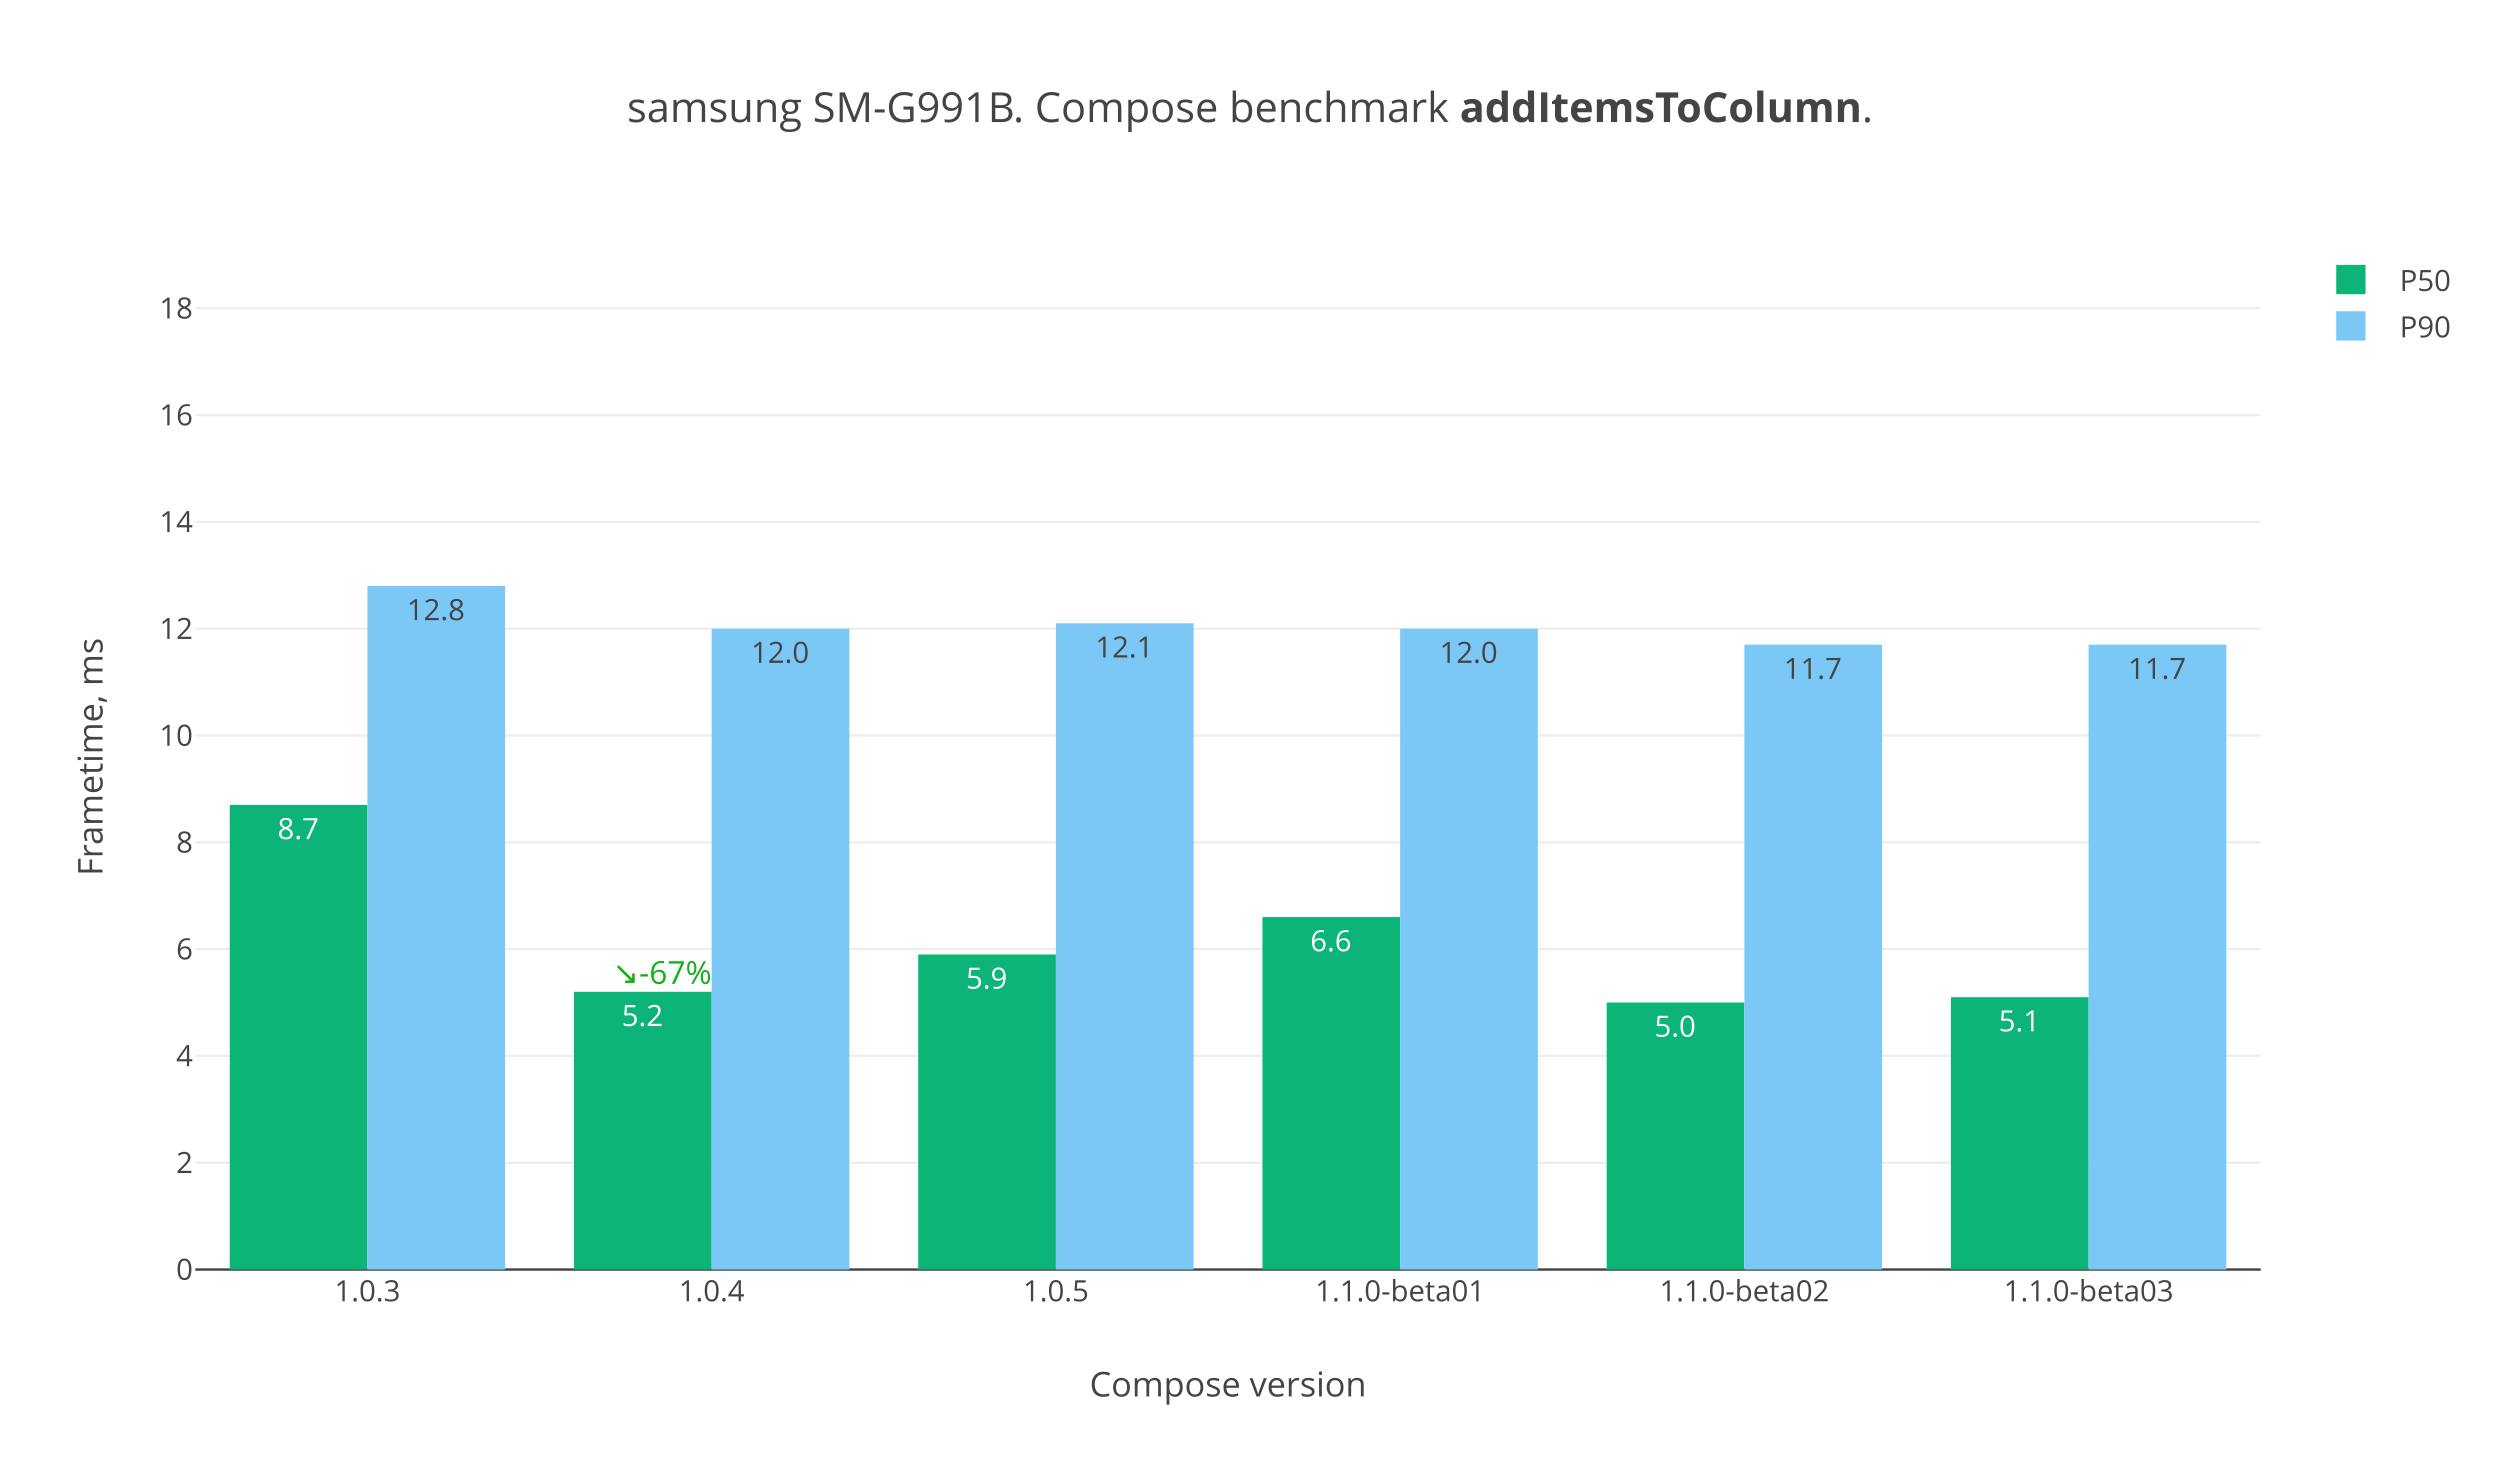
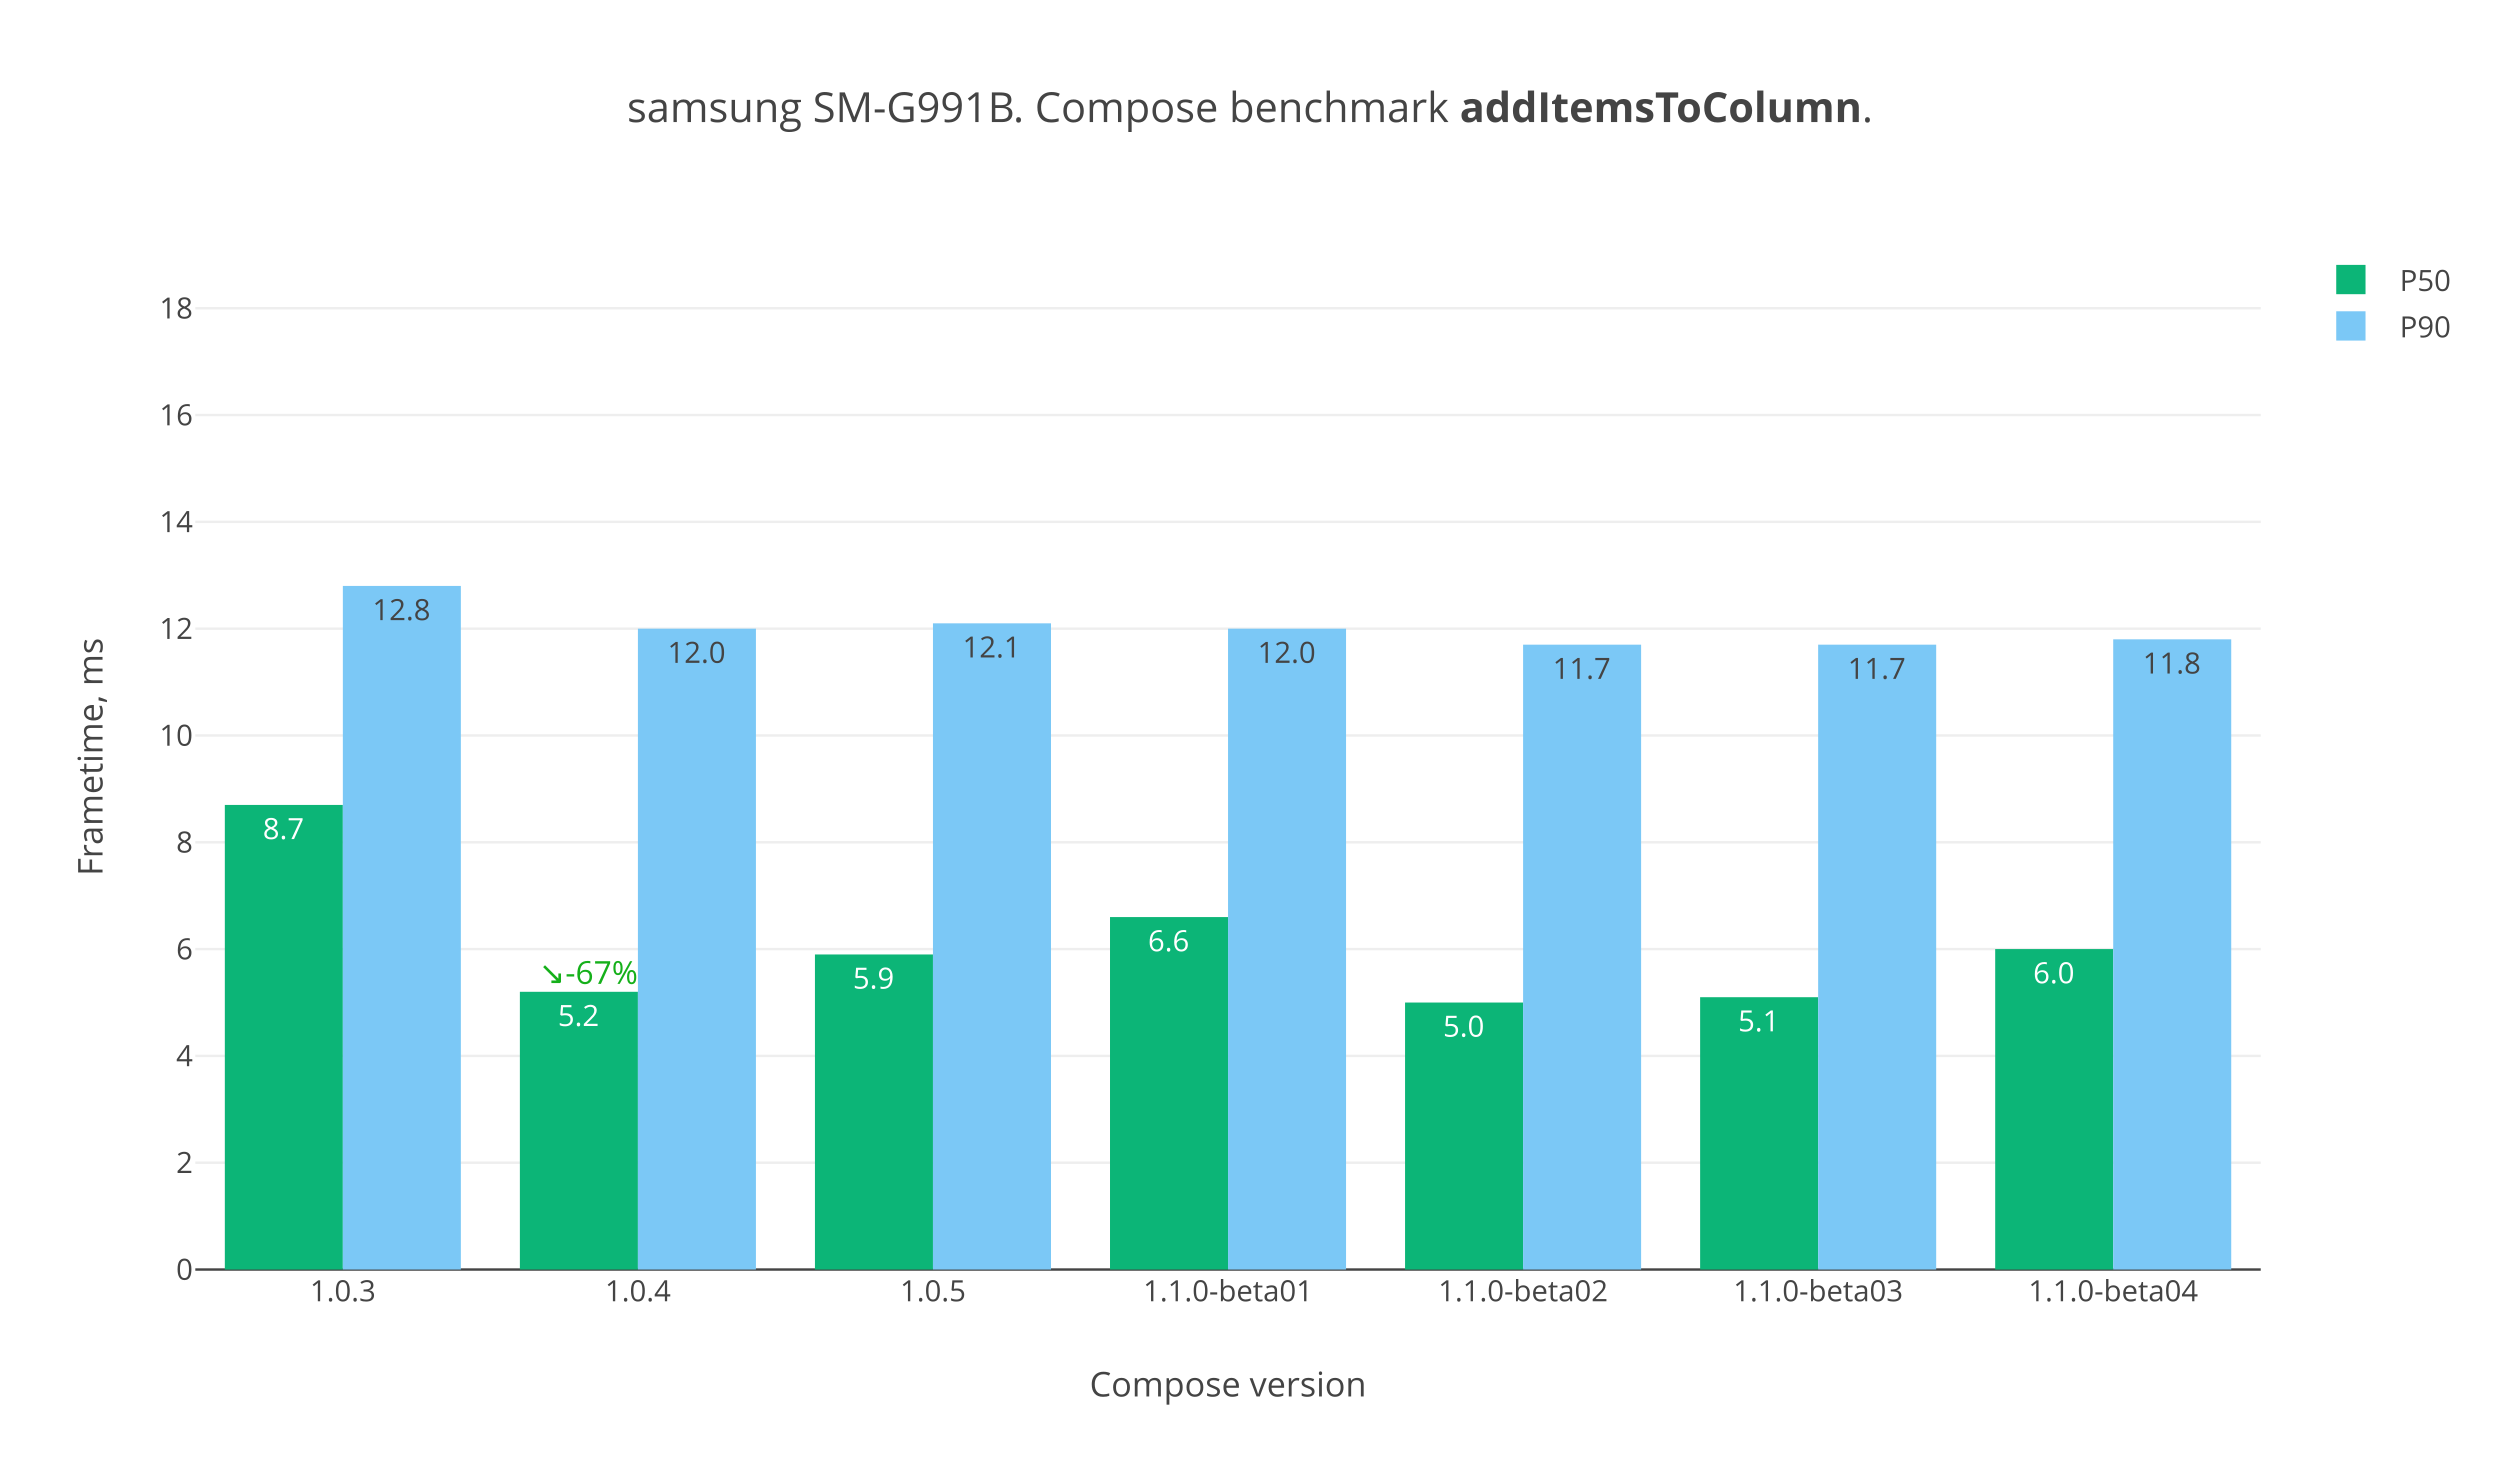
<svg xmlns="http://www.w3.org/2000/svg" class="main-svg" width="1024" height="600" style="" viewBox="0 0 1024 600">
  <rect x="0" y="0" width="1024" height="600" style="fill: rgb(255, 255, 255); fill-opacity: 1;" />
-   <defs id="defs-f1b58a">
+   <defs id="defs-2bba15">
    <g class="clips">
-       <clipPath id="clipf1b58axyplot" class="plotclip">
+       <clipPath id="clip2bba15xyplot" class="plotclip">
        <rect width="846" height="420" />
      </clipPath>
-       <clipPath class="axesclip" id="clipf1b58ax">
+       <clipPath class="axesclip" id="clip2bba15x">
        <rect x="80" y="0" width="846" height="600" />
      </clipPath>
-       <clipPath class="axesclip" id="clipf1b58ay">
+       <clipPath class="axesclip" id="clip2bba15y">
        <rect x="0" y="100" width="1024" height="420" />
      </clipPath>
-       <clipPath class="axesclip" id="clipf1b58axy">
+       <clipPath class="axesclip" id="clip2bba15xy">
        <rect x="80" y="100" width="846" height="420" />
      </clipPath>
    </g>
    <g class="gradients" />
  </defs>
  <g class="bglayer" />
  <g class="layer-below">
    <g class="imagelayer" />
    <g class="shapelayer" />
  </g>
  <g class="cartesianlayer">
    <g class="subplot xy">
      <g class="layer-subplot">
        <g class="shapelayer" />
        <g class="imagelayer" />
      </g>
      <g class="gridlayer">
        <g class="x" />
        <g class="y">
          <path class="ygrid crisp" transform="translate(0,476.25)" d="M80,0h846" style="stroke: rgb(238, 238, 238); stroke-opacity: 1; stroke-width: 1px;" />
          <path class="ygrid crisp" transform="translate(0,432.5)" d="M80,0h846" style="stroke: rgb(238, 238, 238); stroke-opacity: 1; stroke-width: 1px;" />
          <path class="ygrid crisp" transform="translate(0,388.75)" d="M80,0h846" style="stroke: rgb(238, 238, 238); stroke-opacity: 1; stroke-width: 1px;" />
          <path class="ygrid crisp" transform="translate(0,345)" d="M80,0h846" style="stroke: rgb(238, 238, 238); stroke-opacity: 1; stroke-width: 1px;" />
          <path class="ygrid crisp" transform="translate(0,301.25)" d="M80,0h846" style="stroke: rgb(238, 238, 238); stroke-opacity: 1; stroke-width: 1px;" />
          <path class="ygrid crisp" transform="translate(0,257.5)" d="M80,0h846" style="stroke: rgb(238, 238, 238); stroke-opacity: 1; stroke-width: 1px;" />
          <path class="ygrid crisp" transform="translate(0,213.75)" d="M80,0h846" style="stroke: rgb(238, 238, 238); stroke-opacity: 1; stroke-width: 1px;" />
          <path class="ygrid crisp" transform="translate(0,170)" d="M80,0h846" style="stroke: rgb(238, 238, 238); stroke-opacity: 1; stroke-width: 1px;" />
          <path class="ygrid crisp" transform="translate(0,126.25)" d="M80,0h846" style="stroke: rgb(238, 238, 238); stroke-opacity: 1; stroke-width: 1px;" />
        </g>
      </g>
      <g class="zerolinelayer">
        <path class="yzl zl crisp" transform="translate(0,520)" d="M80,0h846" style="stroke: rgb(68, 68, 68); stroke-opacity: 1; stroke-width: 1px;" />
      </g>
      <path class="xlines-below" />
      <path class="ylines-below" />
      <g class="overlines-below" />
      <g class="xaxislayer-below" />
      <g class="yaxislayer-below" />
      <g class="overaxes-below" />
-       <g class="plot" transform="translate(80,100)" clip-path="url('#clipf1b58axyplot')">
+       <g class="plot" transform="translate(80,100)" clip-path="url('#clip2bba15xyplot')">
        <g class="barlayer mlayer">
          <g class="trace bars" style="opacity: 1;">
            <g class="points">
              <g class="point">
-                 <path d="M14.1,420V229.69H70.5V420Z" style="vector-effect: non-scaling-stroke; opacity: 1; stroke-width: 0px; fill: rgb(12, 181, 119); fill-opacity: 1;" />
-                 <text class="bartext bartext-inside" text-anchor="middle" data-notex="1" x="0" y="0" style="font-family: 'Open Sans', verdana, arial, sans-serif; font-size: 12px; fill: rgb(255, 255, 255); fill-opacity: 1; white-space: pre;" transform="translate(42.13594,243.69)">8.7</text>
-               </g>
-               <g class="point">
-                 <path d="M155.1,420V306.25H211.5V420Z" style="vector-effect: non-scaling-stroke; opacity: 1; stroke-width: 0px; fill: rgb(12, 181, 119); fill-opacity: 1;" />
-                 <text class="bartext bartext-inside" text-anchor="middle" data-notex="1" x="0" y="0" style="font-family: 'Open Sans', verdana, arial, sans-serif; font-size: 12px; fill: rgb(255, 255, 255); fill-opacity: 1; white-space: pre;" transform="translate(183.1359,320.25)">5.2</text>
-               </g>
-               <g class="point">
-                 <path d="M296.1,420V290.94H352.5V420Z" style="vector-effect: non-scaling-stroke; opacity: 1; stroke-width: 0px; fill: rgb(12, 181, 119); fill-opacity: 1;" />
-                 <text class="bartext bartext-inside" text-anchor="middle" data-notex="1" x="0" y="0" style="font-family: 'Open Sans', verdana, arial, sans-serif; font-size: 12px; fill: rgb(255, 255, 255); fill-opacity: 1; white-space: pre;" transform="translate(324.1359,304.94)">5.9</text>
-               </g>
-               <g class="point">
-                 <path d="M437.1,420V275.63H493.5V420Z" style="vector-effect: non-scaling-stroke; opacity: 1; stroke-width: 0px; fill: rgb(12, 181, 119); fill-opacity: 1;" />
-                 <text class="bartext bartext-inside" text-anchor="middle" data-notex="1" x="0" y="0" style="font-family: 'Open Sans', verdana, arial, sans-serif; font-size: 12px; fill: rgb(255, 255, 255); fill-opacity: 1; white-space: pre;" transform="translate(465.1359,289.63)">6.6</text>
-               </g>
-               <g class="point">
-                 <path d="M578.1,420V310.63H634.5V420Z" style="vector-effect: non-scaling-stroke; opacity: 1; stroke-width: 0px; fill: rgb(12, 181, 119); fill-opacity: 1;" />
-                 <text class="bartext bartext-inside" text-anchor="middle" data-notex="1" x="0" y="0" style="font-family: 'Open Sans', verdana, arial, sans-serif; font-size: 12px; fill: rgb(255, 255, 255); fill-opacity: 1; white-space: pre;" transform="translate(606.1359,324.63)">5.0</text>
-               </g>
-               <g class="point">
-                 <path d="M719.1,420V308.44H775.5V420Z" style="vector-effect: non-scaling-stroke; opacity: 1; stroke-width: 0px; fill: rgb(12, 181, 119); fill-opacity: 1;" />
-                 <text class="bartext bartext-inside" text-anchor="middle" data-notex="1" x="0" y="0" style="font-family: 'Open Sans', verdana, arial, sans-serif; font-size: 12px; fill: rgb(255, 255, 255); fill-opacity: 1; white-space: pre;" transform="translate(747.1359,322.44)">5.1</text>
+                 <path d="M12.09,420V229.69H60.43V420Z" style="vector-effect: non-scaling-stroke; opacity: 1; stroke-width: 0px; fill: rgb(12, 181, 119); fill-opacity: 1;" />
+                 <text class="bartext bartext-inside" text-anchor="middle" data-notex="1" x="0" y="0" style="font-family: 'Open Sans', verdana, arial, sans-serif; font-size: 12px; fill: rgb(255, 255, 255); fill-opacity: 1; white-space: pre;" transform="translate(36.09594,243.69)">8.7</text>
+               </g>
+               <g class="point">
+                 <path d="M132.94,420V306.25H181.29V420Z" style="vector-effect: non-scaling-stroke; opacity: 1; stroke-width: 0px; fill: rgb(12, 181, 119); fill-opacity: 1;" />
+                 <text class="bartext bartext-inside" text-anchor="middle" data-notex="1" x="0" y="0" style="font-family: 'Open Sans', verdana, arial, sans-serif; font-size: 12px; fill: rgb(255, 255, 255); fill-opacity: 1; white-space: pre;" transform="translate(156.9509,320.25)">5.2</text>
+               </g>
+               <g class="point">
+                 <path d="M253.8,420V290.94H302.14V420Z" style="vector-effect: non-scaling-stroke; opacity: 1; stroke-width: 0px; fill: rgb(12, 181, 119); fill-opacity: 1;" />
+                 <text class="bartext bartext-inside" text-anchor="middle" data-notex="1" x="0" y="0" style="font-family: 'Open Sans', verdana, arial, sans-serif; font-size: 12px; fill: rgb(255, 255, 255); fill-opacity: 1; white-space: pre;" transform="translate(277.8059,304.94)">5.9</text>
+               </g>
+               <g class="point">
+                 <path d="M374.66,420V275.63H423V420Z" style="vector-effect: non-scaling-stroke; opacity: 1; stroke-width: 0px; fill: rgb(12, 181, 119); fill-opacity: 1;" />
+                 <text class="bartext bartext-inside" text-anchor="middle" data-notex="1" x="0" y="0" style="font-family: 'Open Sans', verdana, arial, sans-serif; font-size: 12px; fill: rgb(255, 255, 255); fill-opacity: 1; white-space: pre;" transform="translate(398.6659,289.63)">6.6</text>
+               </g>
+               <g class="point">
+                 <path d="M495.51,420V310.63H543.86V420Z" style="vector-effect: non-scaling-stroke; opacity: 1; stroke-width: 0px; fill: rgb(12, 181, 119); fill-opacity: 1;" />
+                 <text class="bartext bartext-inside" text-anchor="middle" data-notex="1" x="0" y="0" style="font-family: 'Open Sans', verdana, arial, sans-serif; font-size: 12px; fill: rgb(255, 255, 255); fill-opacity: 1; white-space: pre;" transform="translate(519.5209,324.63)">5.0</text>
+               </g>
+               <g class="point">
+                 <path d="M616.37,420V308.44H664.71V420Z" style="vector-effect: non-scaling-stroke; opacity: 1; stroke-width: 0px; fill: rgb(12, 181, 119); fill-opacity: 1;" />
+                 <text class="bartext bartext-inside" text-anchor="middle" data-notex="1" x="0" y="0" style="font-family: 'Open Sans', verdana, arial, sans-serif; font-size: 12px; fill: rgb(255, 255, 255); fill-opacity: 1; white-space: pre;" transform="translate(640.3759,322.44)">5.1</text>
+               </g>
+               <g class="point">
+                 <path d="M737.23,420V288.75H785.57V420Z" style="vector-effect: non-scaling-stroke; opacity: 1; stroke-width: 0px; fill: rgb(12, 181, 119); fill-opacity: 1;" />
+                 <text class="bartext bartext-inside" text-anchor="middle" data-notex="1" x="0" y="0" style="font-family: 'Open Sans', verdana, arial, sans-serif; font-size: 12px; fill: rgb(255, 255, 255); fill-opacity: 1; white-space: pre;" transform="translate(761.2359,302.75)">6.0</text>
              </g>
            </g>
          </g>
          <g class="trace bars" style="opacity: 1;">
            <g class="points">
              <g class="point">
-                 <path d="M70.5,420V140H126.9V420Z" style="vector-effect: non-scaling-stroke; opacity: 1; stroke-width: 0px; fill: rgb(123, 200, 246); fill-opacity: 1;" />
-                 <text class="bartext bartext-inside" text-anchor="middle" data-notex="1" x="0" y="0" style="font-family: 'Open Sans', verdana, arial, sans-serif; font-size: 12px; fill: rgb(68, 68, 68); fill-opacity: 1; white-space: pre;" transform="translate(98.53594,154)">12.8</text>
-               </g>
-               <g class="point">
-                 <path d="M211.5,420V157.5H267.9V420Z" style="vector-effect: non-scaling-stroke; opacity: 1; stroke-width: 0px; fill: rgb(123, 200, 246); fill-opacity: 1;" />
-                 <text class="bartext bartext-inside" text-anchor="middle" data-notex="1" x="0" y="0" style="font-family: 'Open Sans', verdana, arial, sans-serif; font-size: 12px; fill: rgb(68, 68, 68); fill-opacity: 1; white-space: pre;" transform="translate(239.5359,171.5)">12.0</text>
-               </g>
-               <g class="point">
-                 <path d="M352.5,420V155.31H408.9V420Z" style="vector-effect: non-scaling-stroke; opacity: 1; stroke-width: 0px; fill: rgb(123, 200, 246); fill-opacity: 1;" />
-                 <text class="bartext bartext-inside" text-anchor="middle" data-notex="1" x="0" y="0" style="font-family: 'Open Sans', verdana, arial, sans-serif; font-size: 12px; fill: rgb(68, 68, 68); fill-opacity: 1; white-space: pre;" transform="translate(380.5359,169.31)">12.1</text>
-               </g>
-               <g class="point">
-                 <path d="M493.5,420V157.5H549.9V420Z" style="vector-effect: non-scaling-stroke; opacity: 1; stroke-width: 0px; fill: rgb(123, 200, 246); fill-opacity: 1;" />
-                 <text class="bartext bartext-inside" text-anchor="middle" data-notex="1" x="0" y="0" style="font-family: 'Open Sans', verdana, arial, sans-serif; font-size: 12px; fill: rgb(68, 68, 68); fill-opacity: 1; white-space: pre;" transform="translate(521.5359,171.5)">12.0</text>
-               </g>
-               <g class="point">
-                 <path d="M634.5,420V164.06H690.9V420Z" style="vector-effect: non-scaling-stroke; opacity: 1; stroke-width: 0px; fill: rgb(123, 200, 246); fill-opacity: 1;" />
-                 <text class="bartext bartext-inside" text-anchor="middle" data-notex="1" x="0" y="0" style="font-family: 'Open Sans', verdana, arial, sans-serif; font-size: 12px; fill: rgb(68, 68, 68); fill-opacity: 1; white-space: pre;" transform="translate(662.5359,178.06)">11.7</text>
-               </g>
-               <g class="point">
-                 <path d="M775.5,420V164.06H831.9V420Z" style="vector-effect: non-scaling-stroke; opacity: 1; stroke-width: 0px; fill: rgb(123, 200, 246); fill-opacity: 1;" />
-                 <text class="bartext bartext-inside" text-anchor="middle" data-notex="1" x="0" y="0" style="font-family: 'Open Sans', verdana, arial, sans-serif; font-size: 12px; fill: rgb(68, 68, 68); fill-opacity: 1; white-space: pre;" transform="translate(803.5359,178.06)">11.7</text>
+                 <path d="M60.43,420V140H108.77V420Z" style="vector-effect: non-scaling-stroke; opacity: 1; stroke-width: 0px; fill: rgb(123, 200, 246); fill-opacity: 1;" />
+                 <text class="bartext bartext-inside" text-anchor="middle" data-notex="1" x="0" y="0" style="font-family: 'Open Sans', verdana, arial, sans-serif; font-size: 12px; fill: rgb(68, 68, 68); fill-opacity: 1; white-space: pre;" transform="translate(84.43594,154)">12.8</text>
+               </g>
+               <g class="point">
+                 <path d="M181.29,420V157.5H229.63V420Z" style="vector-effect: non-scaling-stroke; opacity: 1; stroke-width: 0px; fill: rgb(123, 200, 246); fill-opacity: 1;" />
+                 <text class="bartext bartext-inside" text-anchor="middle" data-notex="1" x="0" y="0" style="font-family: 'Open Sans', verdana, arial, sans-serif; font-size: 12px; fill: rgb(68, 68, 68); fill-opacity: 1; white-space: pre;" transform="translate(205.2959,171.5)">12.0</text>
+               </g>
+               <g class="point">
+                 <path d="M302.14,420V155.31H350.49V420Z" style="vector-effect: non-scaling-stroke; opacity: 1; stroke-width: 0px; fill: rgb(123, 200, 246); fill-opacity: 1;" />
+                 <text class="bartext bartext-inside" text-anchor="middle" data-notex="1" x="0" y="0" style="font-family: 'Open Sans', verdana, arial, sans-serif; font-size: 12px; fill: rgb(68, 68, 68); fill-opacity: 1; white-space: pre;" transform="translate(326.1509,169.31)">12.1</text>
+               </g>
+               <g class="point">
+                 <path d="M423,420V157.5H471.34V420Z" style="vector-effect: non-scaling-stroke; opacity: 1; stroke-width: 0px; fill: rgb(123, 200, 246); fill-opacity: 1;" />
+                 <text class="bartext bartext-inside" text-anchor="middle" data-notex="1" x="0" y="0" style="font-family: 'Open Sans', verdana, arial, sans-serif; font-size: 12px; fill: rgb(68, 68, 68); fill-opacity: 1; white-space: pre;" transform="translate(447.0059,171.5)">12.0</text>
+               </g>
+               <g class="point">
+                 <path d="M543.86,420V164.06H592.2V420Z" style="vector-effect: non-scaling-stroke; opacity: 1; stroke-width: 0px; fill: rgb(123, 200, 246); fill-opacity: 1;" />
+                 <text class="bartext bartext-inside" text-anchor="middle" data-notex="1" x="0" y="0" style="font-family: 'Open Sans', verdana, arial, sans-serif; font-size: 12px; fill: rgb(68, 68, 68); fill-opacity: 1; white-space: pre;" transform="translate(567.8659,178.06)">11.7</text>
+               </g>
+               <g class="point">
+                 <path d="M664.71,420V164.06H713.06V420Z" style="vector-effect: non-scaling-stroke; opacity: 1; stroke-width: 0px; fill: rgb(123, 200, 246); fill-opacity: 1;" />
+                 <text class="bartext bartext-inside" text-anchor="middle" data-notex="1" x="0" y="0" style="font-family: 'Open Sans', verdana, arial, sans-serif; font-size: 12px; fill: rgb(68, 68, 68); fill-opacity: 1; white-space: pre;" transform="translate(688.7209,178.06)">11.7</text>
+               </g>
+               <g class="point">
+                 <path d="M785.57,420V161.88H833.91V420Z" style="vector-effect: non-scaling-stroke; opacity: 1; stroke-width: 0px; fill: rgb(123, 200, 246); fill-opacity: 1;" />
+                 <text class="bartext bartext-inside" text-anchor="middle" data-notex="1" x="0" y="0" style="font-family: 'Open Sans', verdana, arial, sans-serif; font-size: 12px; fill: rgb(68, 68, 68); fill-opacity: 1; white-space: pre;" transform="translate(809.5759,175.88)">11.8</text>
              </g>
            </g>
          </g>
        </g>
        <g class="scatterlayer mlayer">
-           <g class="trace scatter trace204755" style="stroke-miterlimit: 2; opacity: 1;">
+           <g class="trace scatter tracef720a3" style="stroke-miterlimit: 2; opacity: 1;">
            <g class="fills" />
            <g class="errorbars" />
            <g class="lines" />
            <g class="points" />
            <g class="text">
              <g class="textpoint" />
              <g class="textpoint" transform="translate(0,-3.25)">
-                 <text x="211.5" y="306.25" text-anchor="end" style="font-family: 'Open Sans', verdana, arial, sans-serif; font-size: 13px; fill: rgb(21, 176, 26); fill-opacity: 1; white-space: pre;">↘-67%</text>
-               </g>
-               <g class="textpoint" />
-               <g class="textpoint" />
-               <g class="textpoint" />
-               <g class="textpoint" />
-             </g>
-           </g>
-           <g class="trace scatter trace85de40" style="stroke-miterlimit: 2; opacity: 1;">
+                 <text x="181.29" y="306.25" text-anchor="end" style="font-family: 'Open Sans', verdana, arial, sans-serif; font-size: 13px; fill: rgb(21, 176, 26); fill-opacity: 1; white-space: pre;">↘-67%</text>
+               </g>
+               <g class="textpoint" />
+               <g class="textpoint" />
+               <g class="textpoint" />
+               <g class="textpoint" />
+               <g class="textpoint" />
+             </g>
+           </g>
+           <g class="trace scatter trace71aedd" style="stroke-miterlimit: 2; opacity: 1;">
            <g class="fills" />
            <g class="errorbars" />
            <g class="lines" />
            <g class="points" />
            <g class="text">
              <g class="textpoint" />
              <g class="textpoint" />
              <g class="textpoint" />
              <g class="textpoint" />
              <g class="textpoint" />
              <g class="textpoint" />
+               <g class="textpoint" />
            </g>
          </g>
        </g>
      </g>
      <g class="overplot" />
      <path class="xlines-above crisp" style="fill: none;" d="M0,0" />
      <path class="ylines-above crisp" style="fill: none;" d="M0,0" />
      <g class="overlines-above" />
      <g class="xaxislayer-above">
        <g class="xtick">
-           <text text-anchor="middle" x="0" y="533" transform="translate(150.5,0)" style="font-family: 'Open Sans', verdana, arial, sans-serif; font-size: 12px; fill: rgb(68, 68, 68); fill-opacity: 1; white-space: pre;">1.0.3</text>
-         </g>
-         <g class="xtick">
-           <text text-anchor="middle" x="0" y="533" transform="translate(291.5,0)" style="font-family: 'Open Sans', verdana, arial, sans-serif; font-size: 12px; fill: rgb(68, 68, 68); fill-opacity: 1; white-space: pre;">1.0.4</text>
-         </g>
-         <g class="xtick">
-           <text text-anchor="middle" x="0" y="533" transform="translate(432.5,0)" style="font-family: 'Open Sans', verdana, arial, sans-serif; font-size: 12px; fill: rgb(68, 68, 68); fill-opacity: 1; white-space: pre;">1.0.5</text>
-         </g>
-         <g class="xtick">
-           <text text-anchor="middle" x="0" y="533" transform="translate(573.5,0)" style="font-family: 'Open Sans', verdana, arial, sans-serif; font-size: 12px; fill: rgb(68, 68, 68); fill-opacity: 1; white-space: pre;">1.1.0-beta01</text>
-         </g>
-         <g class="xtick">
-           <text text-anchor="middle" x="0" y="533" transform="translate(714.5,0)" style="font-family: 'Open Sans', verdana, arial, sans-serif; font-size: 12px; fill: rgb(68, 68, 68); fill-opacity: 1; white-space: pre;">1.1.0-beta02</text>
-         </g>
-         <g class="xtick">
-           <text text-anchor="middle" x="0" y="533" transform="translate(855.5,0)" style="font-family: 'Open Sans', verdana, arial, sans-serif; font-size: 12px; fill: rgb(68, 68, 68); fill-opacity: 1; white-space: pre;">1.1.0-beta03</text>
+           <text text-anchor="middle" x="0" y="533" transform="translate(140.43,0)" style="font-family: 'Open Sans', verdana, arial, sans-serif; font-size: 12px; fill: rgb(68, 68, 68); fill-opacity: 1; white-space: pre;">1.0.3</text>
+         </g>
+         <g class="xtick">
+           <text text-anchor="middle" x="0" y="533" transform="translate(261.29,0)" style="font-family: 'Open Sans', verdana, arial, sans-serif; font-size: 12px; fill: rgb(68, 68, 68); fill-opacity: 1; white-space: pre;">1.0.4</text>
+         </g>
+         <g class="xtick">
+           <text text-anchor="middle" x="0" y="533" transform="translate(382.14,0)" style="font-family: 'Open Sans', verdana, arial, sans-serif; font-size: 12px; fill: rgb(68, 68, 68); fill-opacity: 1; white-space: pre;">1.0.5</text>
+         </g>
+         <g class="xtick">
+           <text text-anchor="middle" x="0" y="533" transform="translate(503,0)" style="font-family: 'Open Sans', verdana, arial, sans-serif; font-size: 12px; fill: rgb(68, 68, 68); fill-opacity: 1; white-space: pre;">1.1.0-beta01</text>
+         </g>
+         <g class="xtick">
+           <text text-anchor="middle" x="0" y="533" transform="translate(623.86,0)" style="font-family: 'Open Sans', verdana, arial, sans-serif; font-size: 12px; fill: rgb(68, 68, 68); fill-opacity: 1; white-space: pre;">1.1.0-beta02</text>
+         </g>
+         <g class="xtick">
+           <text text-anchor="middle" x="0" y="533" transform="translate(744.71,0)" style="font-family: 'Open Sans', verdana, arial, sans-serif; font-size: 12px; fill: rgb(68, 68, 68); fill-opacity: 1; white-space: pre;">1.1.0-beta03</text>
+         </g>
+         <g class="xtick">
+           <text text-anchor="middle" x="0" y="533" transform="translate(865.57,0)" style="font-family: 'Open Sans', verdana, arial, sans-serif; font-size: 12px; fill: rgb(68, 68, 68); fill-opacity: 1; white-space: pre;">1.1.0-beta04</text>
        </g>
      </g>
      <g class="yaxislayer-above">
        <g class="ytick">
          <text text-anchor="end" x="79" y="4.2" transform="translate(0,520)" style="font-family: 'Open Sans', verdana, arial, sans-serif; font-size: 12px; fill: rgb(68, 68, 68); fill-opacity: 1; white-space: pre;">0</text>
        </g>
        <g class="ytick">
          <text text-anchor="end" x="79" y="4.2" transform="translate(0,476.25)" style="font-family: 'Open Sans', verdana, arial, sans-serif; font-size: 12px; fill: rgb(68, 68, 68); fill-opacity: 1; white-space: pre;">2</text>
        </g>
        <g class="ytick">
          <text text-anchor="end" x="79" y="4.2" transform="translate(0,432.5)" style="font-family: 'Open Sans', verdana, arial, sans-serif; font-size: 12px; fill: rgb(68, 68, 68); fill-opacity: 1; white-space: pre;">4</text>
        </g>
        <g class="ytick">
          <text text-anchor="end" x="79" y="4.2" transform="translate(0,388.75)" style="font-family: 'Open Sans', verdana, arial, sans-serif; font-size: 12px; fill: rgb(68, 68, 68); fill-opacity: 1; white-space: pre;">6</text>
        </g>
        <g class="ytick">
          <text text-anchor="end" x="79" y="4.2" transform="translate(0,345)" style="font-family: 'Open Sans', verdana, arial, sans-serif; font-size: 12px; fill: rgb(68, 68, 68); fill-opacity: 1; white-space: pre;">8</text>
        </g>
        <g class="ytick">
          <text text-anchor="end" x="79" y="4.2" transform="translate(0,301.25)" style="font-family: 'Open Sans', verdana, arial, sans-serif; font-size: 12px; fill: rgb(68, 68, 68); fill-opacity: 1; white-space: pre;">10</text>
        </g>
        <g class="ytick">
          <text text-anchor="end" x="79" y="4.2" transform="translate(0,257.5)" style="font-family: 'Open Sans', verdana, arial, sans-serif; font-size: 12px; fill: rgb(68, 68, 68); fill-opacity: 1; white-space: pre;">12</text>
        </g>
        <g class="ytick">
          <text text-anchor="end" x="79" y="4.2" transform="translate(0,213.75)" style="font-family: 'Open Sans', verdana, arial, sans-serif; font-size: 12px; fill: rgb(68, 68, 68); fill-opacity: 1; white-space: pre;">14</text>
        </g>
        <g class="ytick">
          <text text-anchor="end" x="79" y="4.2" transform="translate(0,170)" style="font-family: 'Open Sans', verdana, arial, sans-serif; font-size: 12px; fill: rgb(68, 68, 68); fill-opacity: 1; white-space: pre;">16</text>
        </g>
        <g class="ytick">
          <text text-anchor="end" x="79" y="4.2" transform="translate(0,126.25)" style="font-family: 'Open Sans', verdana, arial, sans-serif; font-size: 12px; fill: rgb(68, 68, 68); fill-opacity: 1; white-space: pre;">18</text>
        </g>
      </g>
      <g class="overaxes-above" />
    </g>
  </g>
  <g class="polarlayer" />
  <g class="ternarylayer" />
  <g class="geolayer" />
  <g class="funnelarealayer" />
  <g class="pielayer" />
  <g class="treemaplayer" />
  <g class="sunburstlayer" />
  <g class="glimages" />
-   <defs id="topdefs-f1b58a">
+   <defs id="topdefs-2bba15">
    <g class="clips" />
-     <clipPath id="legendf1b58a">
+     <clipPath id="legend2bba15">
      <rect width="69" height="48" x="0" y="0" />
    </clipPath>
  </defs>
  <g class="layer-above">
    <g class="imagelayer" />
    <g class="shapelayer" />
  </g>
  <g class="infolayer">
    <g class="legend" pointer-events="all" transform="translate(942.92,100)">
      <rect class="bg" shape-rendering="crispEdges" style="stroke: rgb(68, 68, 68); stroke-opacity: 1; fill: rgb(255, 255, 255); fill-opacity: 1; stroke-width: 0px;" width="69" height="48" x="0" y="0" />
-       <g class="scrollbox" transform="" clip-path="url('#legendf1b58a')">
+       <g class="scrollbox" transform="" clip-path="url('#legend2bba15')">
        <g class="groups">
          <g class="traces" style="opacity: 1;" transform="translate(0,14.5)">
            <text class="legendtext" text-anchor="start" x="40" y="4.68" style="font-family: 'Open Sans', verdana, arial, sans-serif; font-size: 12px; fill: rgb(68, 68, 68); fill-opacity: 1; white-space: pre;">P50</text>
            <g class="layers" style="opacity: 1;">
              <g class="legendfill" />
              <g class="legendlines" />
              <g class="legendsymbols">
                <g class="legendpoints">
                  <path class="legendundefined" d="M6,6H-6V-6H6Z" transform="translate(20,0)" style="stroke-width: 0px; fill: rgb(12, 181, 119); fill-opacity: 1;" />
                </g>
              </g>
            </g>
            <rect class="legendtoggle" x="0" y="-9.5" width="63.688" height="19" style="fill: rgb(0, 0, 0); fill-opacity: 0;" />
          </g>
          <g class="traces" style="opacity: 1;" transform="translate(0,33.5)">
            <text class="legendtext" text-anchor="start" x="40" y="4.68" style="font-family: 'Open Sans', verdana, arial, sans-serif; font-size: 12px; fill: rgb(68, 68, 68); fill-opacity: 1; white-space: pre;">P90</text>
            <g class="layers" style="opacity: 1;">
              <g class="legendfill" />
              <g class="legendlines" />
              <g class="legendsymbols">
                <g class="legendpoints">
                  <path class="legendundefined" d="M6,6H-6V-6H6Z" transform="translate(20,0)" style="stroke-width: 0px; fill: rgb(123, 200, 246); fill-opacity: 1;" />
                </g>
              </g>
            </g>
            <rect class="legendtoggle" x="0" y="-9.5" width="63.688" height="19" style="fill: rgb(0, 0, 0); fill-opacity: 0;" />
          </g>
        </g>
      </g>
      <rect class="scrollbar" rx="20" ry="3" width="0" height="0" style="fill: rgb(128, 139, 164); fill-opacity: 1;" x="0" y="0" />
    </g>
    <g class="g-gtitle">
      <text class="gtitle" x="512" y="50" text-anchor="middle" dy="0em" style="font-family: 'Open Sans', verdana, arial, sans-serif; font-size: 17px; fill: rgb(68, 68, 68); opacity: 1; font-weight: normal; white-space: pre;">samsung SM-G991B. Compose benchmark <tspan style="font-weight:bold">addItemsToColumn</tspan>.</text>
    </g>
    <g class="g-xtitle">
      <text class="xtitle" x="503" y="572" text-anchor="middle" style="font-family: 'Open Sans', verdana, arial, sans-serif; font-size: 14px; fill: rgb(68, 68, 68); opacity: 1; font-weight: normal; white-space: pre;">Compose version</text>
    </g>
    <g class="g-ytitle">
      <text class="ytitle" transform="rotate(-90,42,310)" x="42" y="310" text-anchor="middle" style="font-family: 'Open Sans', verdana, arial, sans-serif; font-size: 14px; fill: rgb(68, 68, 68); opacity: 1; font-weight: normal; white-space: pre;">Frametime, ms</text>
    </g>
  </g>
</svg>
